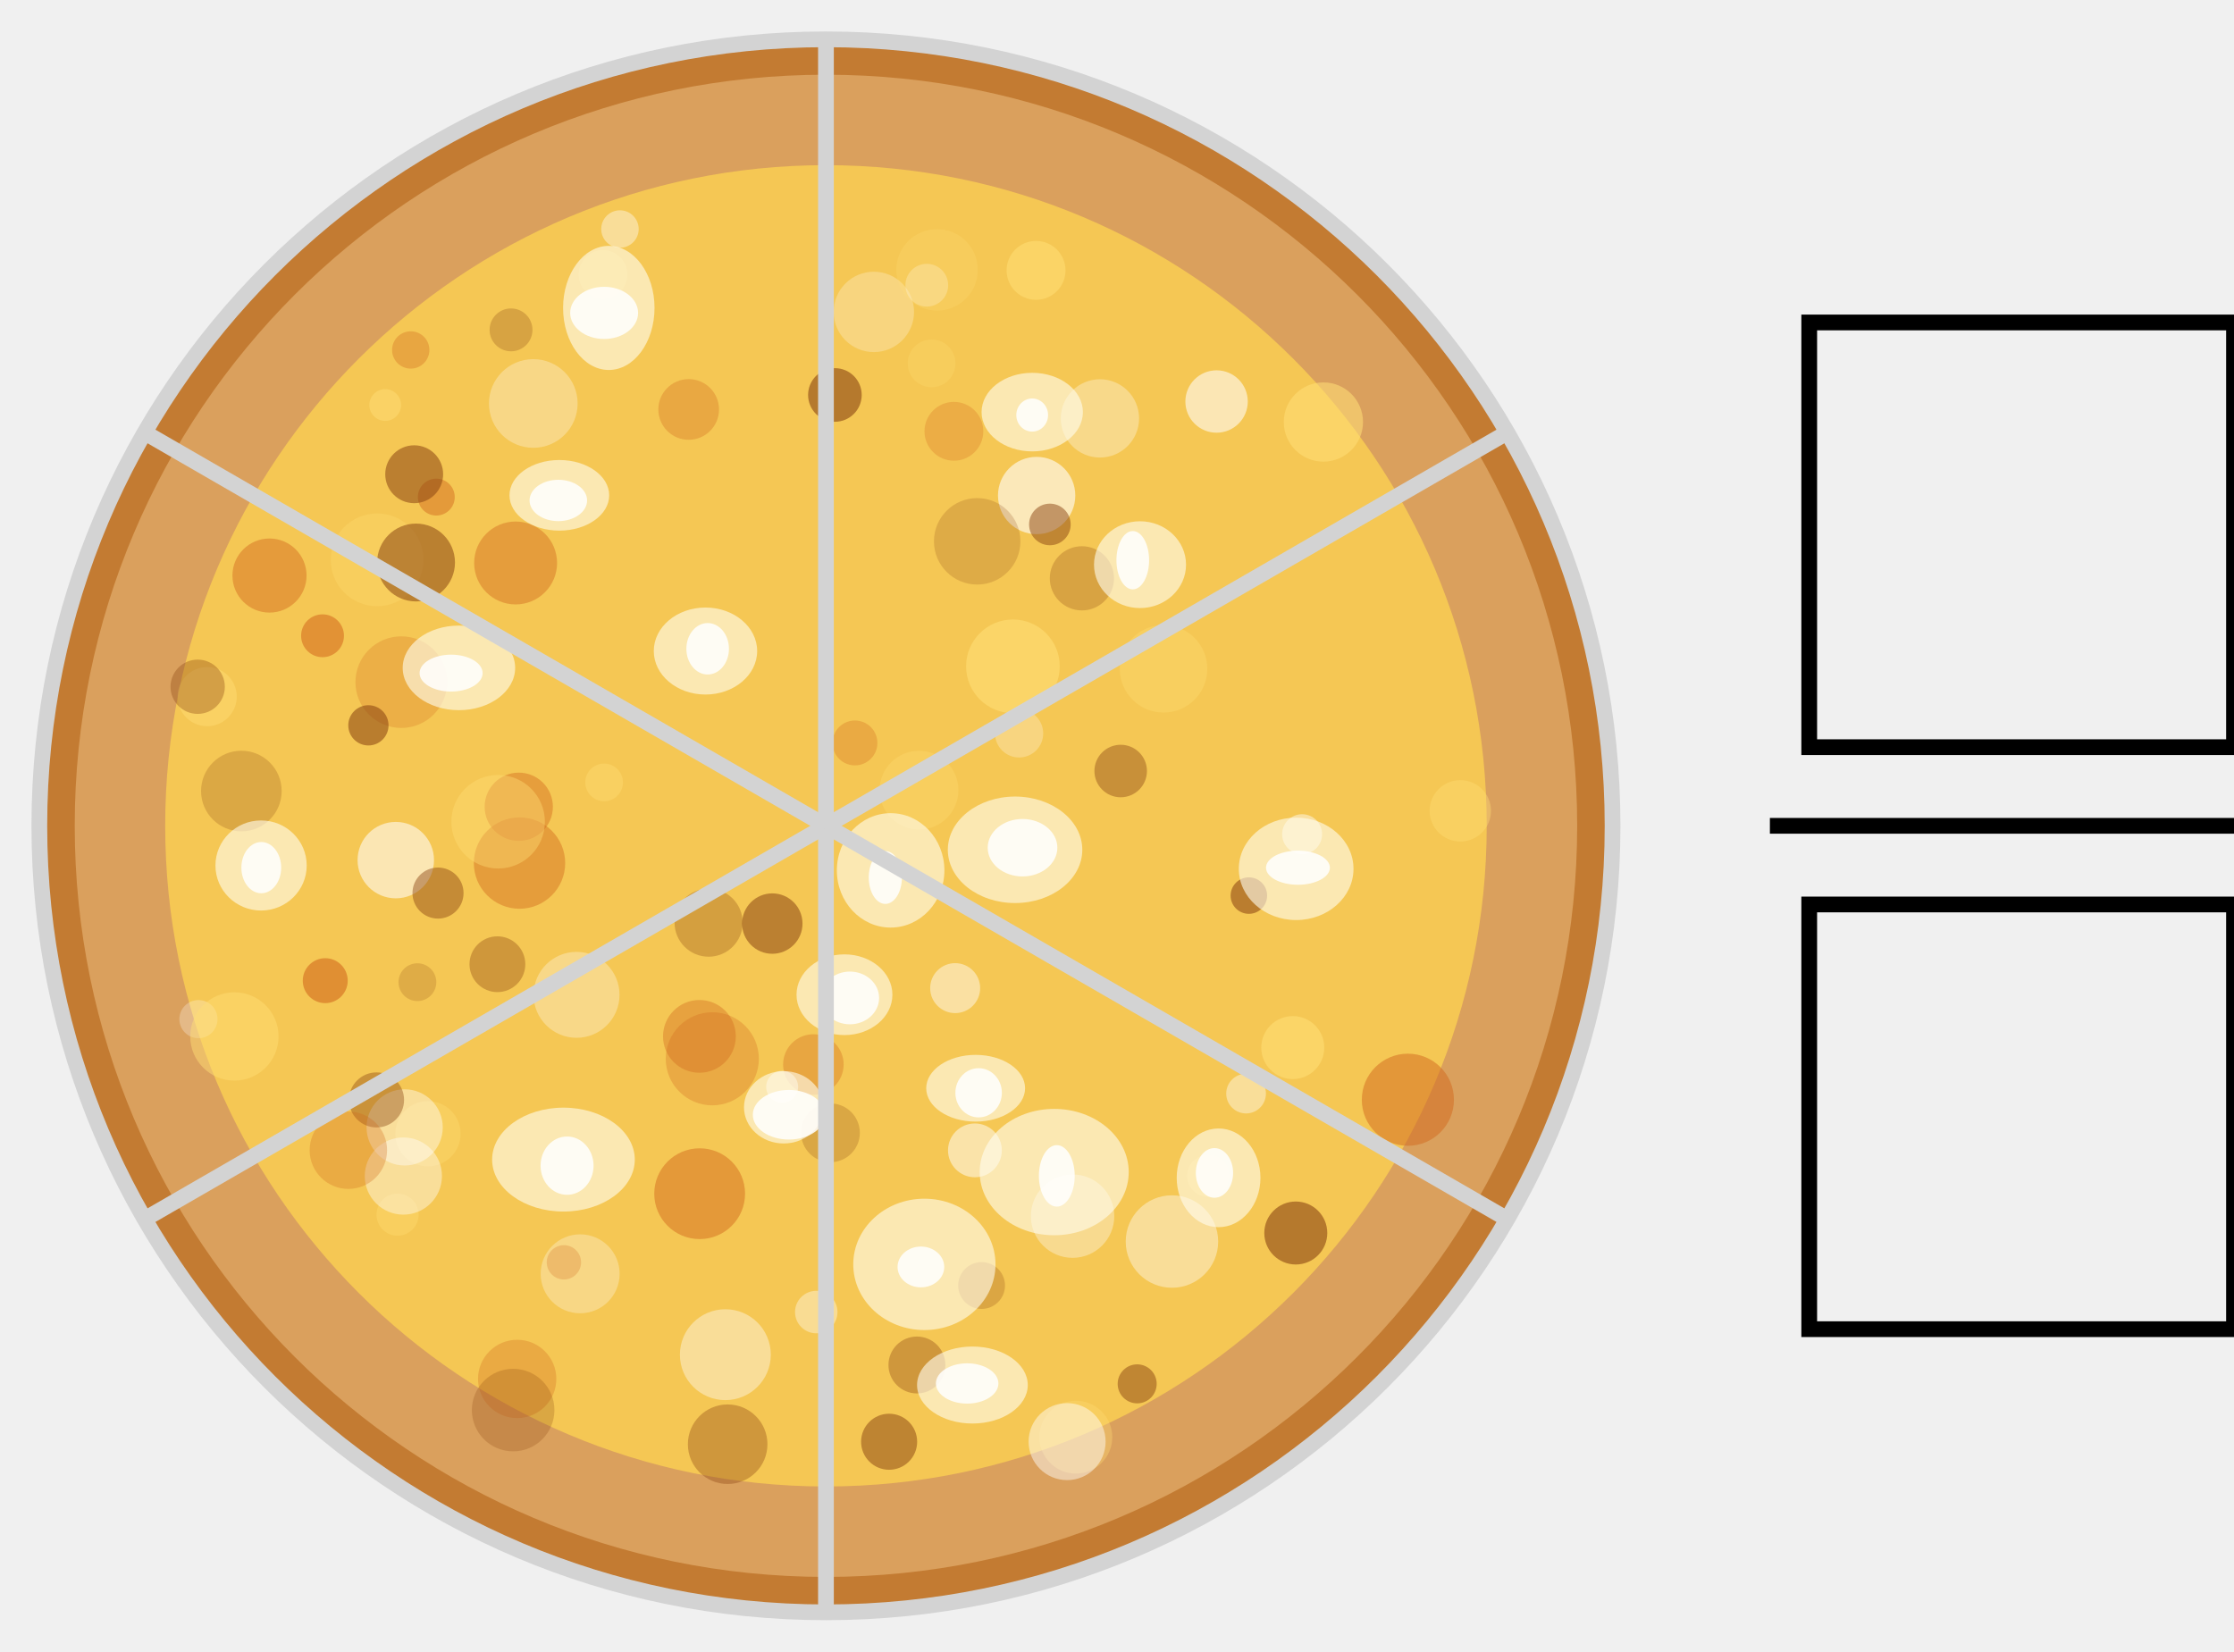
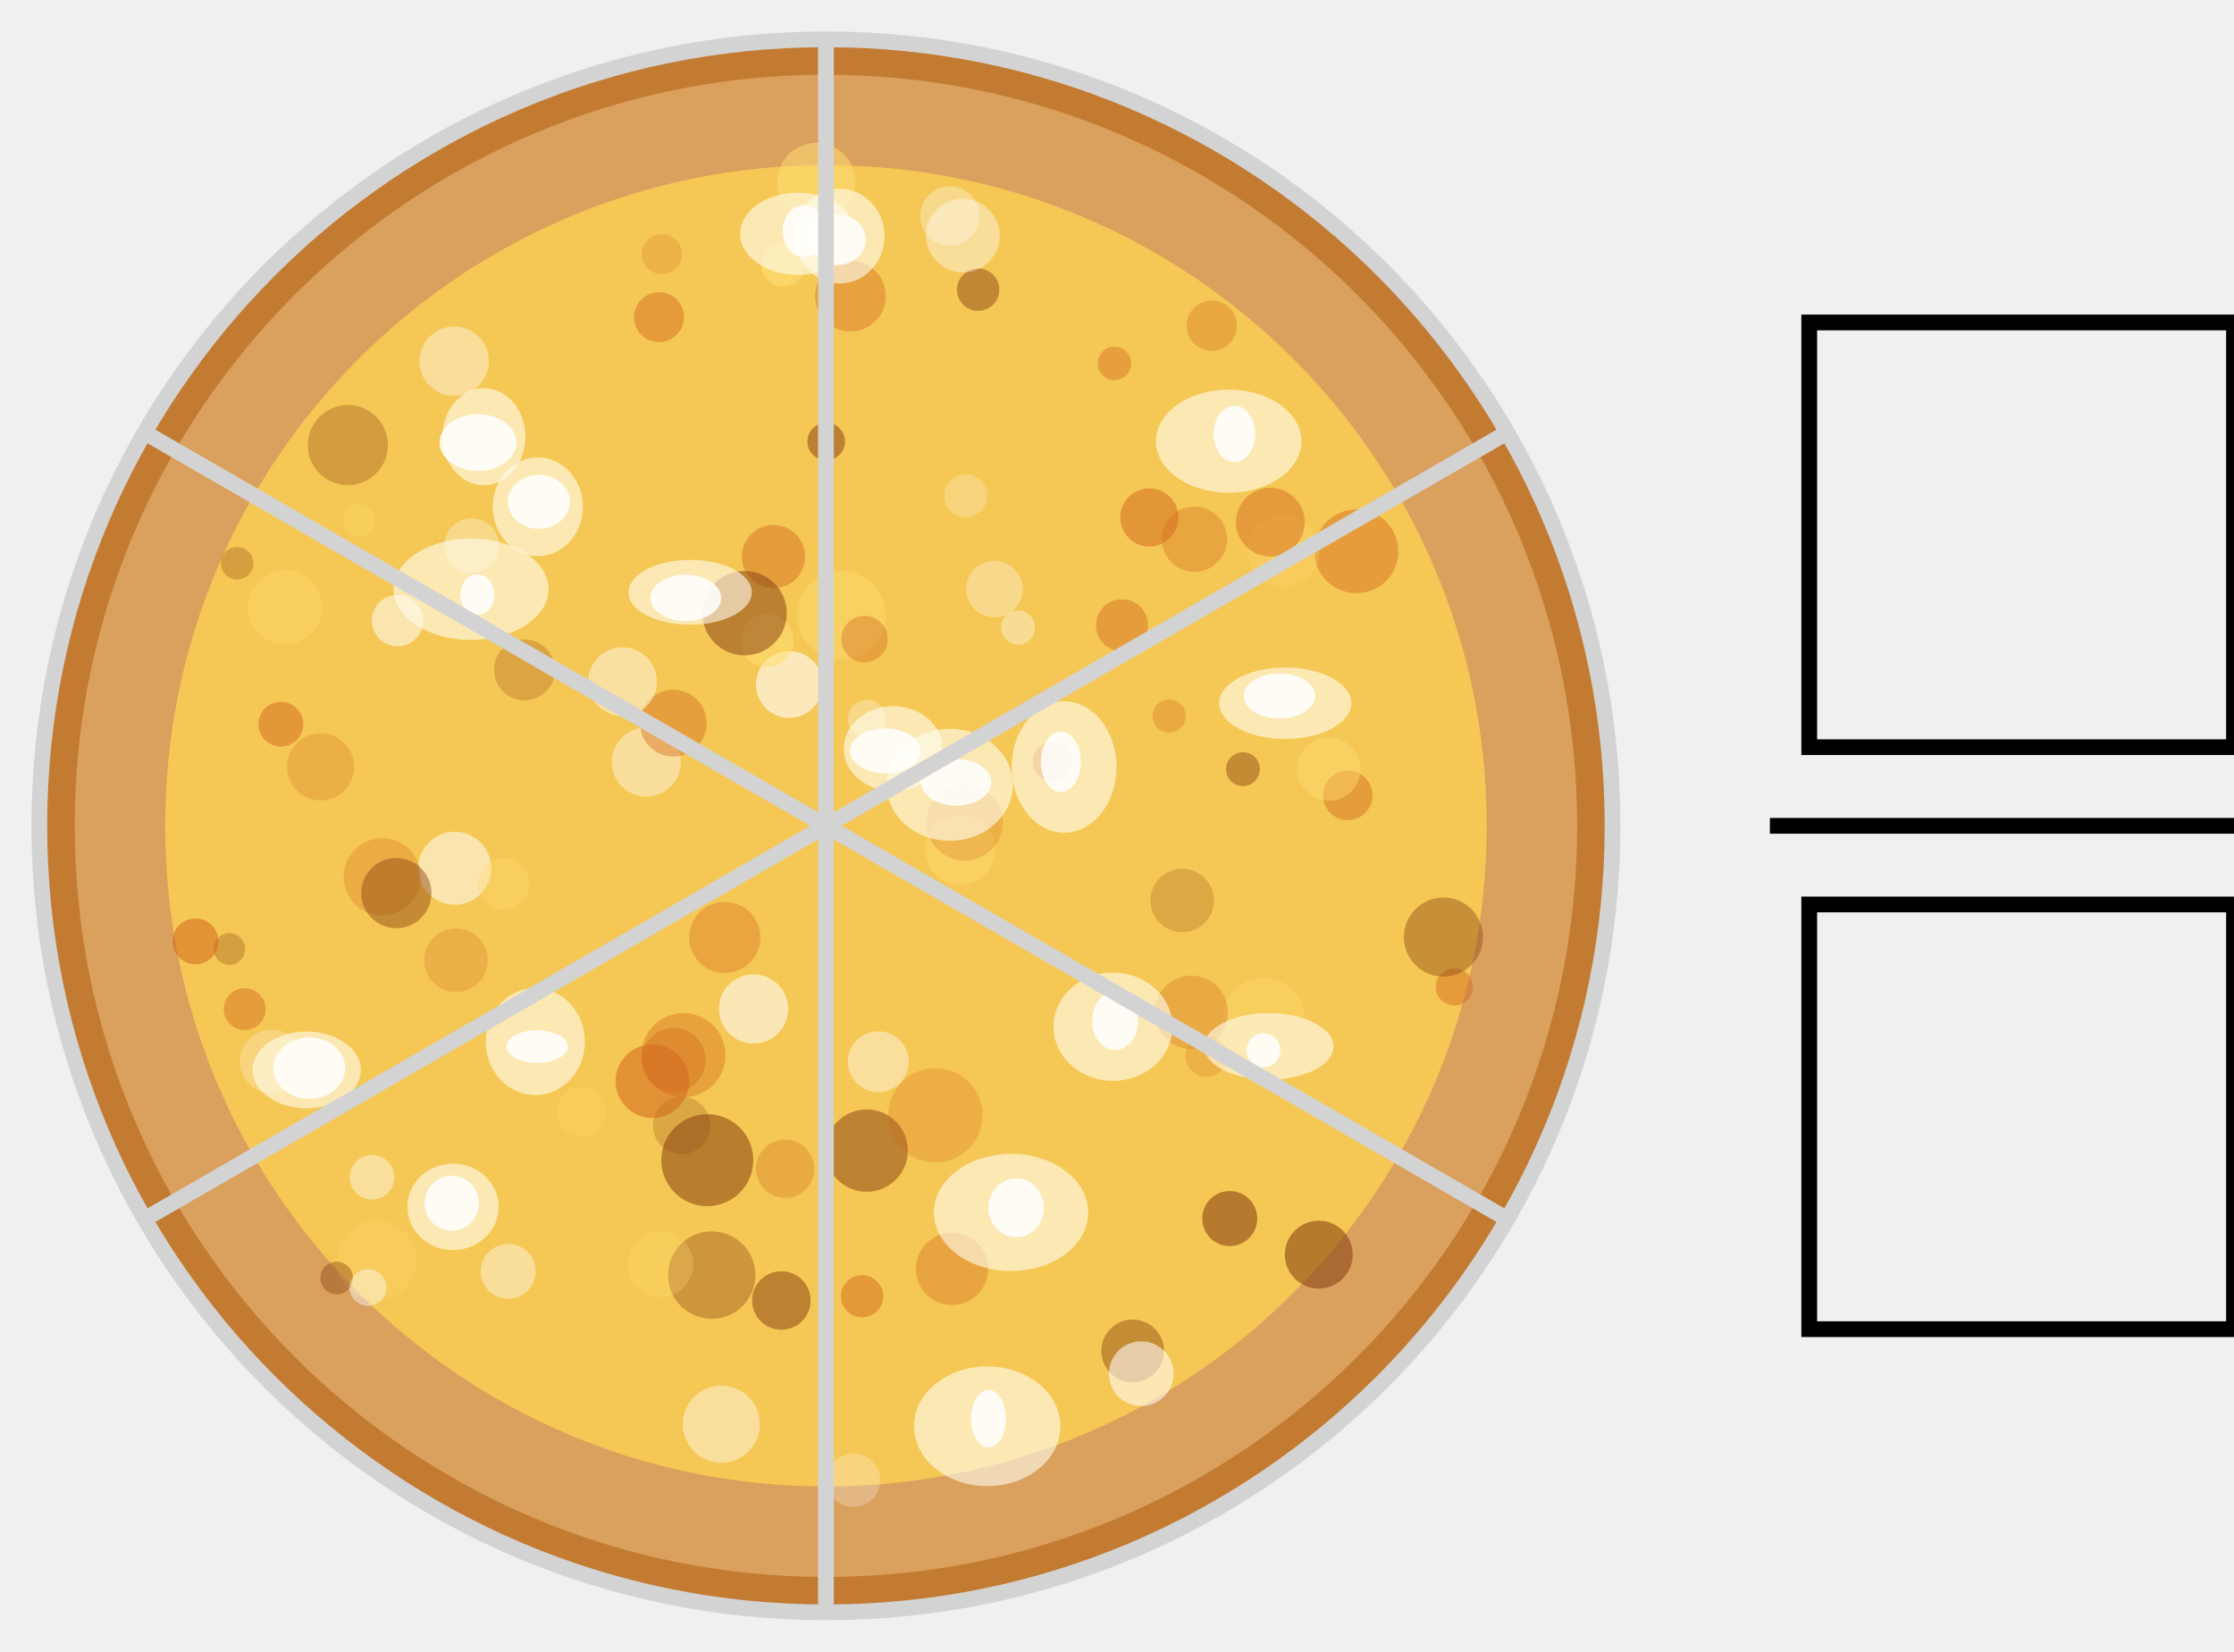
<svg xmlns="http://www.w3.org/2000/svg" xmlns:xlink="http://www.w3.org/1999/xlink" width="284.0" height="210" viewBox="0 0 284.0 210">
  <defs>
-     <clipPath id="clip-4501734480-4566542032">
+     <clipPath id="clip-4431676240-4496482256">
      <circle cx="105.0" cy="105.0" r="100" fill="none" />
    </clipPath>
  </defs>
  <g>
    <circle cx="105.0" cy="105.0" r="100" fill="#F5C754" />
-     <use xlink:href="#clip-4501734480-4566542032" />
-     <g clip-path="url(#clip-4501734480-4566542032)">
+     <use xlink:href="#clip-4431676240-4496482256" />
+     <g clip-path="url(#clip-4431676240-4496482256)">
      <circle cx="105.0" cy="105.0" r="92" stroke="#DAA05D" stroke-width="16" fill="none" />
      <circle cx="105.0" cy="105.0" r="98" stroke="#C37B32" stroke-width="5" fill="none" />
-       <circle cx="88.914" cy="131.771" r="4.626" fill="#D2691E" fill-opacity="0.379" />
-       <circle cx="144.565" cy="175.952" r="2.48" fill="#8B4513" fill-opacity="0.498" />
-       <circle cx="164.345" cy="133.197" r="4.005" fill="#FFDE75" fill-opacity="0.581" />
-       <circle cx="147.917" cy="85.035" r="5.564" fill="#FFDE75" fill-opacity="0.338" />
-       <circle cx="185.645" cy="103.093" r="3.899" fill="#FFDE75" fill-opacity="0.402" />
-       <circle cx="131.784" cy="63.004" r="4.915" fill="#FFFFFF" fill-opacity="0.589" />
-       <circle cx="67.795" cy="51.3" r="5.635" fill="#FFFFFF" fill-opacity="0.295" />
-       <circle cx="51.013" cy="86.732" r="5.825" fill="#D2691E" fill-opacity="0.251" />
-       <circle cx="124.225" cy="68.828" r="5.496" fill="#8B4513" fill-opacity="0.214" />
-       <circle cx="78.813" cy="29.12" r="2.38" fill="#FFFFFF" fill-opacity="0.401" />
-       <circle cx="165.533" cy="106.064" r="2.54" fill="#FFFFFF" fill-opacity="0.453" />
-       <circle cx="116.83" cy="100.468" r="5.009" fill="#FFDE75" fill-opacity="0.302" />
-       <circle cx="136.768" cy="182.731" r="4.631" fill="#FFDE75" fill-opacity="0.345" />
-       <circle cx="87.55" cy="52.06" r="3.857" fill="#D2691E" fill-opacity="0.335" />
-       <circle cx="111.089" cy="39.657" r="5.111" fill="#FFFFFF" fill-opacity="0.251" />
-       <circle cx="41.003" cy="80.835" r="2.724" fill="#D2691E" fill-opacity="0.558" />
-       <circle cx="50.315" cy="109.362" r="4.858" fill="#FFFFFF" fill-opacity="0.555" />
-       <circle cx="98.18" cy="117.43" r="3.84" fill="#8B4513" fill-opacity="0.541" />
-       <circle cx="66.043" cy="109.737" r="5.808" fill="#D2691E" fill-opacity="0.448" />
-       <circle cx="65.746" cy="175.326" r="4.978" fill="#D2691E" fill-opacity="0.307" />
-       <circle cx="164.728" cy="156.773" r="4.004" fill="#8B4513" fill-opacity="0.599" />
-       <circle cx="55.467" cy="63.205" r="2.344" fill="#D2691E" fill-opacity="0.478" />
-       <circle cx="92.212" cy="172.243" r="5.777" fill="#FFFFFF" fill-opacity="0.4" />
-       <circle cx="73.295" cy="126.49" r="5.463" fill="#FFFFFF" fill-opacity="0.303" />
-       <circle cx="137.538" cy="73.532" r="4.08" fill="#8B4513" fill-opacity="0.281" />
-       <circle cx="25.225" cy="129.579" r="2.423" fill="#FFFFFF" fill-opacity="0.26" />
-       <circle cx="158.409" cy="139.046" r="2.524" fill="#FFFFFF" fill-opacity="0.406" />
-       <circle cx="148.986" cy="157.857" r="5.877" fill="#FFFFFF" fill-opacity="0.4" />
-       <circle cx="119.125" cy="34.313" r="5.178" fill="#FFDE75" fill-opacity="0.239" />
-       <circle cx="178.978" cy="139.828" r="5.856" fill="#D2691E" fill-opacity="0.505" />
-       <circle cx="117.82" cy="36.263" r="2.718" fill="#FFFFFF" fill-opacity="0.228" />
-       <circle cx="116.564" cy="173.554" r="3.617" fill="#8B4513" fill-opacity="0.367" />
-       <circle cx="106.138" cy="50.218" r="3.409" fill="#8B4513" fill-opacity="0.594" />
-       <circle cx="90.084" cy="117.311" r="4.331" fill="#8B4513" fill-opacity="0.308" />
-       <circle cx="135.657" cy="183.297" r="4.895" fill="#FFFFFF" fill-opacity="0.46" />
-       <circle cx="123.938" cy="146.265" r="3.421" fill="#FFFFFF" fill-opacity="0.498" />
-       <circle cx="73.752" cy="161.961" r="5.019" fill="#FFFFFF" fill-opacity="0.288" />
-       <circle cx="76.66" cy="34.9" r="3.104" fill="#FFDE75" fill-opacity="0.346" />
-       <circle cx="92.504" cy="183.628" r="5.057" fill="#8B4513" fill-opacity="0.36" />
-       <circle cx="113.031" cy="183.313" r="3.563" fill="#8B4513" fill-opacity="0.514" />
-       <circle cx="76.798" cy="99.48" r="2.395" fill="#FFDE75" fill-opacity="0.408" />
-       <circle cx="47.939" cy="71.18" r="5.897" fill="#FFDE75" fill-opacity="0.283" />
-       <circle cx="124.787" cy="163.45" r="2.975" fill="#8B4513" fill-opacity="0.251" />
-       <circle cx="129.556" cy="93.25" r="3.062" fill="#FFFFFF" fill-opacity="0.259" />
-       <circle cx="105.572" cy="144.035" r="3.735" fill="#8B4513" fill-opacity="0.243" />
-       <circle cx="103.768" cy="166.824" r="2.699" fill="#FFFFFF" fill-opacity="0.368" />
-       <circle cx="158.764" cy="113.872" r="2.32" fill="#8B4513" fill-opacity="0.559" />
-       <circle cx="34.26" cy="73.179" r="4.711" fill="#D2691E" fill-opacity="0.466" />
-       <circle cx="65.949" cy="102.575" r="4.339" fill="#D2691E" fill-opacity="0.437" />
-       <circle cx="131.709" cy="34.378" r="3.743" fill="#FFDE75" fill-opacity="0.557" />
-       <circle cx="52.89" cy="71.521" r="4.95" fill="#8B4513" fill-opacity="0.544" />
-       <circle cx="108.685" cy="94.463" r="2.852" fill="#D2691E" fill-opacity="0.315" />
-       <circle cx="64.966" cy="41.943" r="2.724" fill="#8B4513" fill-opacity="0.279" />
-       <circle cx="133.467" cy="66.682" r="2.645" fill="#8B4513" fill-opacity="0.498" />
-       <circle cx="52.216" cy="44.497" r="2.371" fill="#D2691E" fill-opacity="0.348" />
-       <circle cx="29.796" cy="131.779" r="5.614" fill="#FFDE75" fill-opacity="0.481" />
-       <circle cx="53.063" cy="124.88" r="2.403" fill="#8B4513" fill-opacity="0.205" />
-       <circle cx="128.769" cy="84.72" r="5.954" fill="#FFDE75" fill-opacity="0.589" />
-       <circle cx="52.654" cy="60.298" r="3.68" fill="#8B4513" fill-opacity="0.552" />
-       <circle cx="142.469" cy="98.032" r="3.339" fill="#8B4513" fill-opacity="0.42" />
-       <circle cx="154.659" cy="51.051" r="3.967" fill="#FFFFFF" fill-opacity="0.562" />
-       <circle cx="103.402" cy="135.348" r="3.848" fill="#D2691E" fill-opacity="0.345" />
-       <circle cx="118.429" cy="46.201" r="3.033" fill="#FFDE75" fill-opacity="0.248" />
-       <circle cx="65.233" cy="179.287" r="5.248" fill="#8B4513" fill-opacity="0.247" />
-       <circle cx="153.589" cy="149.502" r="2.672" fill="#FFDE75" fill-opacity="0.377" />
-       <circle cx="54.405" cy="144.151" r="4.149" fill="#FFDE75" fill-opacity="0.335" />
-       <circle cx="51.443" cy="143.346" r="4.843" fill="#FFFFFF" fill-opacity="0.411" />
-       <circle cx="63.233" cy="122.598" r="3.547" fill="#8B4513" fill-opacity="0.366" />
-       <circle cx="65.548" cy="71.581" r="5.272" fill="#D2691E" fill-opacity="0.436" />
-       <circle cx="26.338" cy="88.575" r="3.759" fill="#FFDE75" fill-opacity="0.469" />
-       <circle cx="50.539" cy="154.439" r="2.675" fill="#FFDE75" fill-opacity="0.364" />
-       <circle cx="90.552" cy="134.622" r="5.918" fill="#D2691E" fill-opacity="0.303" />
-       <circle cx="88.945" cy="151.775" r="5.772" fill="#D2691E" fill-opacity="0.482" />
-       <circle cx="121.266" cy="54.838" r="3.739" fill="#D2691E" fill-opacity="0.271" />
-       <circle cx="47.868" cy="139.851" r="3.5" fill="#8B4513" fill-opacity="0.4" />
-       <circle cx="63.326" cy="104.482" r="5.944" fill="#FFDE75" fill-opacity="0.401" />
-       <circle cx="99.432" cy="138.19" r="2.03" fill="#FFFFFF" fill-opacity="0.43" />
-       <circle cx="51.278" cy="149.531" r="4.907" fill="#FFFFFF" fill-opacity="0.406" />
-       <circle cx="55.683" cy="113.551" r="3.246" fill="#8B4513" fill-opacity="0.457" />
-       <circle cx="48.97" cy="51.497" r="2.018" fill="#FFDE75" fill-opacity="0.507" />
-       <circle cx="46.834" cy="92.224" r="2.559" fill="#8B4513" fill-opacity="0.569" />
-       <circle cx="139.831" cy="53.198" r="4.977" fill="#FFFFFF" fill-opacity="0.315" />
-       <circle cx="136.352" cy="154.629" r="5.301" fill="#FFFFFF" fill-opacity="0.347" />
-       <circle cx="168.239" cy="53.659" r="5.037" fill="#FFDE75" fill-opacity="0.574" />
-       <circle cx="41.348" cy="124.688" r="2.857" fill="#D2691E" fill-opacity="0.592" />
-       <circle cx="44.287" cy="146.245" r="4.921" fill="#D2691E" fill-opacity="0.298" />
-       <circle cx="30.684" cy="100.576" r="5.123" fill="#8B4513" fill-opacity="0.246" />
-       <circle cx="71.687" cy="160.502" r="2.18" fill="#D2691E" fill-opacity="0.251" />
-       <circle cx="25.131" cy="87.319" r="3.451" fill="#8B4513" fill-opacity="0.352" />
-       <circle cx="121.426" cy="125.637" r="3.177" fill="#FFFFFF" fill-opacity="0.455" />
-       <ellipse cx="124.031" cy="138.366" rx="6.284" ry="4.243" fill="#FFFDF0" fill-opacity="0.6" />
-       <ellipse cx="124.409" cy="138.945" rx="2.955" ry="3.128" fill="#FFFFFF" fill-opacity="0.85" />
-       <ellipse cx="33.19" cy="110.044" rx="5.801" ry="5.727" fill="#FFFDF0" fill-opacity="0.6" />
-       <ellipse cx="33.216" cy="110.317" rx="2.53" ry="3.258" fill="#FFFFFF" fill-opacity="0.85" />
-       <ellipse cx="71.63" cy="147.439" rx="9.068" ry="6.606" fill="#FFFDF0" fill-opacity="0.6" />
-       <ellipse cx="72.089" cy="148.21" rx="3.369" ry="3.707" fill="#FFFFFF" fill-opacity="0.85" />
-       <ellipse cx="164.776" cy="110.471" rx="7.29" ry="6.511" fill="#FFFDF0" fill-opacity="0.6" />
-       <ellipse cx="165.003" cy="110.326" rx="4.061" ry="2.169" fill="#FFFFFF" fill-opacity="0.85" />
-       <ellipse cx="123.62" cy="176.102" rx="7.037" ry="4.895" fill="#FFFDF0" fill-opacity="0.6" />
-       <ellipse cx="122.95" cy="175.902" rx="3.974" ry="2.562" fill="#FFFFFF" fill-opacity="0.85" />
-       <ellipse cx="107.354" cy="126.475" rx="6.095" ry="5.132" fill="#FFFDF0" fill-opacity="0.6" />
-       <ellipse cx="108.044" cy="126.885" rx="3.714" ry="3.352" fill="#FFFFFF" fill-opacity="0.85" />
-       <ellipse cx="154.913" cy="149.757" rx="5.322" ry="6.275" fill="#FFFDF0" fill-opacity="0.6" />
-       <ellipse cx="154.391" cy="149.132" rx="2.372" ry="3.158" fill="#FFFFFF" fill-opacity="0.85" />
-       <ellipse cx="71.107" cy="62.978" rx="6.337" ry="4.489" fill="#FFFDF0" fill-opacity="0.6" />
-       <ellipse cx="70.978" cy="63.631" rx="3.658" ry="2.629" fill="#FFFFFF" fill-opacity="0.85" />
-       <ellipse cx="144.927" cy="71.796" rx="5.85" ry="5.519" fill="#FFFDF0" fill-opacity="0.6" />
-       <ellipse cx="144.006" cy="71.229" rx="2.077" ry="3.709" fill="#FFFFFF" fill-opacity="0.85" />
-       <ellipse cx="129.041" cy="108.049" rx="8.548" ry="6.771" fill="#FFFDF0" fill-opacity="0.6" />
-       <ellipse cx="129.991" cy="107.784" rx="4.427" ry="3.653" fill="#FFFFFF" fill-opacity="0.85" />
-       <ellipse cx="131.225" cy="52.398" rx="6.441" ry="4.996" fill="#FFFDF0" fill-opacity="0.6" />
-       <ellipse cx="131.219" cy="52.772" rx="2.02" ry="2.105" fill="#FFFFFF" fill-opacity="0.85" />
-       <ellipse cx="89.684" cy="82.777" rx="6.571" ry="5.531" fill="#FFFDF0" fill-opacity="0.6" />
-       <ellipse cx="89.963" cy="82.49" rx="2.706" ry="3.271" fill="#FFFFFF" fill-opacity="0.85" />
-       <ellipse cx="77.395" cy="39.152" rx="5.813" ry="7.89" fill="#FFFDF0" fill-opacity="0.6" />
-       <ellipse cx="76.802" cy="39.784" rx="4.317" ry="3.317" fill="#FFFFFF" fill-opacity="0.85" />
-       <ellipse cx="113.222" cy="110.665" rx="6.836" ry="7.273" fill="#FFFDF0" fill-opacity="0.6" />
-       <ellipse cx="112.55" cy="111.57" rx="2.109" ry="3.36" fill="#FFFFFF" fill-opacity="0.85" />
-       <ellipse cx="99.627" cy="140.791" rx="5.046" ry="4.599" fill="#FFFDF0" fill-opacity="0.6" />
-       <ellipse cx="100.29" cy="141.737" rx="4.587" ry="3.153" fill="#FFFFFF" fill-opacity="0.85" />
-       <ellipse cx="134.018" cy="149.025" rx="9.473" ry="8.032" fill="#FFFDF0" fill-opacity="0.6" />
-       <ellipse cx="134.348" cy="149.509" rx="2.277" ry="3.909" fill="#FFFFFF" fill-opacity="0.85" />
-       <ellipse cx="58.342" cy="84.918" rx="7.148" ry="5.379" fill="#FFFDF0" fill-opacity="0.6" />
-       <ellipse cx="57.348" cy="85.584" rx="4.007" ry="2.347" fill="#FFFFFF" fill-opacity="0.85" />
-       <ellipse cx="117.513" cy="160.761" rx="9.041" ry="8.351" fill="#FFFDF0" fill-opacity="0.6" />
-       <ellipse cx="117.071" cy="161.089" rx="2.967" ry="2.594" fill="#FFFFFF" fill-opacity="0.85" />
+       <circle cx="122.78" cy="63.047" r="2.737" fill="#FFFFFF" fill-opacity="0.23" />
+       <circle cx="57.729" cy="45.924" r="4.414" fill="#FFFFFF" fill-opacity="0.395" />
+       <circle cx="85.644" cy="134.768" r="4.072" fill="#D2691E" fill-opacity="0.386" />
+       <circle cx="122.055" cy="108.082" r="4.426" fill="#FFDE75" fill-opacity="0.437" />
+       <circle cx="148.627" cy="91.041" r="2.111" fill="#D2691E" fill-opacity="0.313" />
+       <circle cx="103.782" cy="23.146" r="4.984" fill="#FFDE75" fill-opacity="0.519" />
+       <circle cx="90.481" cy="162.123" r="5.558" fill="#8B4513" fill-opacity="0.374" />
+       <circle cx="98.328" cy="70.768" r="4.025" fill="#D2691E" fill-opacity="0.444" />
+       <circle cx="47.298" cy="149.681" r="2.842" fill="#FFFFFF" fill-opacity="0.418" />
+       <circle cx="156.332" cy="154.934" r="3.497" fill="#8B4513" fill-opacity="0.596" />
+       <circle cx="95.796" cy="128.285" r="4.4" fill="#FFFFFF" fill-opacity="0.563" />
+       <circle cx="129.421" cy="79.798" r="2.17" fill="#FFFFFF" fill-opacity="0.369" />
+       <circle cx="133.778" cy="96.837" r="2.461" fill="#D2691E" fill-opacity="0.513" />
+       <circle cx="30.145" cy="71.617" r="2.067" fill="#8B4513" fill-opacity="0.301" />
+       <circle cx="106.944" cy="78.225" r="5.628" fill="#FFDE75" fill-opacity="0.436" />
+       <circle cx="89.914" cy="147.51" r="5.848" fill="#8B4513" fill-opacity="0.567" />
+       <circle cx="100.339" cy="87.036" r="4.242" fill="#FFFFFF" fill-opacity="0.6" />
+       <circle cx="108.115" cy="37.647" r="4.495" fill="#D2691E" fill-opacity="0.41" />
+       <circle cx="47.861" cy="160.234" r="5.08" fill="#FFDE75" fill-opacity="0.24" />
+       <circle cx="82.16" cy="96.889" r="4.397" fill="#FFFFFF" fill-opacity="0.415" />
+       <circle cx="158.011" cy="97.795" r="2.153" fill="#8B4513" fill-opacity="0.464" />
+       <circle cx="154.044" cy="41.414" r="3.199" fill="#D2691E" fill-opacity="0.337" />
+       <circle cx="57.805" cy="110.397" r="4.644" fill="#FFFFFF" fill-opacity="0.528" />
+       <circle cx="42.803" cy="162.497" r="2.072" fill="#8B4513" fill-opacity="0.423" />
+       <circle cx="97.523" cy="81.457" r="3.37" fill="#FFDE75" fill-opacity="0.552" />
+       <circle cx="142.639" cy="79.509" r="3.311" fill="#D2691E" fill-opacity="0.447" />
+       <circle cx="48.595" cy="111.488" r="4.907" fill="#D2691E" fill-opacity="0.283" />
+       <circle cx="83.781" cy="40.324" r="3.174" fill="#D2691E" fill-opacity="0.476" />
+       <circle cx="105.027" cy="56.136" r="2.388" fill="#8B4513" fill-opacity="0.542" />
+       <circle cx="85.596" cy="91.944" r="4.242" fill="#D2691E" fill-opacity="0.422" />
+       <circle cx="150.284" cy="114.491" r="4.032" fill="#8B4513" fill-opacity="0.235" />
+       <circle cx="57.966" cy="122.089" r="4.047" fill="#D2691E" fill-opacity="0.269" />
+       <circle cx="121.025" cy="161.336" r="4.594" fill="#D2691E" fill-opacity="0.368" />
+       <circle cx="108.509" cy="188.218" r="3.405" fill="#FFFFFF" fill-opacity="0.242" />
+       <circle cx="91.693" cy="181.079" r="4.906" fill="#FFFFFF" fill-opacity="0.418" />
+       <circle cx="143.99" cy="171.762" r="3.985" fill="#8B4513" fill-opacity="0.451" />
+       <circle cx="171.338" cy="101.134" r="3.143" fill="#D2691E" fill-opacity="0.459" />
+       <circle cx="153.345" cy="134.296" r="2.625" fill="#D2691E" fill-opacity="0.23" />
+       <circle cx="94.657" cy="77.96" r="5.365" fill="#8B4513" fill-opacity="0.541" />
+       <circle cx="110.175" cy="146.295" r="5.235" fill="#8B4513" fill-opacity="0.525" />
+       <circle cx="86.655" cy="143.092" r="3.653" fill="#8B4513" fill-opacity="0.249" />
+       <circle cx="82.942" cy="137.467" r="4.68" fill="#D2691E" fill-opacity="0.574" />
+       <circle cx="172.438" cy="70.097" r="5.328" fill="#D2691E" fill-opacity="0.457" />
+       <circle cx="64.048" cy="112.379" r="3.268" fill="#FFDE75" fill-opacity="0.34" />
+       <circle cx="120.741" cy="27.457" r="3.762" fill="#FFFFFF" fill-opacity="0.322" />
+       <circle cx="50.529" cy="78.911" r="3.269" fill="#FFFFFF" fill-opacity="0.528" />
+       <circle cx="109.901" cy="81.251" r="2.955" fill="#D2691E" fill-opacity="0.393" />
+       <circle cx="126.423" cy="74.896" r="3.599" fill="#FFFFFF" fill-opacity="0.327" />
+       <circle cx="110.222" cy="91.409" r="2.43" fill="#FFFFFF" fill-opacity="0.296" />
+       <circle cx="50.386" cy="113.554" r="4.462" fill="#8B4513" fill-opacity="0.466" />
+       <circle cx="66.681" cy="85.173" r="3.873" fill="#8B4513" fill-opacity="0.26" />
+       <circle cx="99.57" cy="33.695" r="2.758" fill="#FFDE75" fill-opacity="0.566" />
+       <circle cx="168.939" cy="97.796" r="4.021" fill="#FFDE75" fill-opacity="0.41" />
+       <circle cx="184.882" cy="125.474" r="2.363" fill="#D2691E" fill-opacity="0.475" />
+       <circle cx="122.63" cy="104.586" r="4.846" fill="#D2691E" fill-opacity="0.257" />
+       <circle cx="86.881" cy="134.162" r="5.345" fill="#D2691E" fill-opacity="0.391" />
+       <circle cx="163.139" cy="70.082" r="4.548" fill="#FFDE75" fill-opacity="0.26" />
+       <circle cx="36.243" cy="77.217" r="4.737" fill="#FFDE75" fill-opacity="0.335" />
+       <circle cx="161.495" cy="66.388" r="4.369" fill="#D2691E" fill-opacity="0.455" />
+       <circle cx="35.703" cy="92.076" r="2.846" fill="#D2691E" fill-opacity="0.502" />
+       <circle cx="151.847" cy="68.552" r="4.153" fill="#D2691E" fill-opacity="0.345" />
+       <circle cx="145.086" cy="174.659" r="4.116" fill="#FFFFFF" fill-opacity="0.56" />
+       <circle cx="146.116" cy="65.794" r="3.701" fill="#D2691E" fill-opacity="0.518" />
+       <circle cx="160.654" cy="129.536" r="5.221" fill="#FFDE75" fill-opacity="0.34" />
+       <circle cx="167.649" cy="159.521" r="4.314" fill="#8B4513" fill-opacity="0.593" />
+       <circle cx="44.223" cy="56.593" r="5.091" fill="#8B4513" fill-opacity="0.326" />
+       <circle cx="83.947" cy="160.743" r="4.185" fill="#FFDE75" fill-opacity="0.249" />
+       <circle cx="34.552" cy="134.981" r="4.058" fill="#FFFFFF" fill-opacity="0.242" />
+       <circle cx="99.332" cy="165.35" r="3.716" fill="#8B4513" fill-opacity="0.538" />
+       <circle cx="29.164" cy="120.664" r="2.01" fill="#8B4513" fill-opacity="0.308" />
+       <circle cx="59.96" cy="69.396" r="3.488" fill="#FFFFFF" fill-opacity="0.32" />
+       <circle cx="45.635" cy="66.186" r="2.083" fill="#FFDE75" fill-opacity="0.245" />
+       <circle cx="92.138" cy="119.196" r="4.52" fill="#D2691E" fill-opacity="0.354" />
+       <circle cx="109.592" cy="164.819" r="2.684" fill="#D2691E" fill-opacity="0.482" />
+       <circle cx="24.851" cy="119.693" r="2.916" fill="#D2691E" fill-opacity="0.55" />
+       <circle cx="151.444" cy="128.709" r="4.654" fill="#D2691E" fill-opacity="0.316" />
+       <circle cx="183.496" cy="119.144" r="5.027" fill="#8B4513" fill-opacity="0.422" />
+       <circle cx="31.11" cy="128.304" r="2.666" fill="#D2691E" fill-opacity="0.446" />
+       <circle cx="84.139" cy="32.309" r="2.545" fill="#D2691E" fill-opacity="0.215" />
+       <circle cx="99.808" cy="148.601" r="3.704" fill="#D2691E" fill-opacity="0.305" />
+       <circle cx="124.346" cy="36.83" r="2.692" fill="#8B4513" fill-opacity="0.491" />
+       <circle cx="46.784" cy="163.707" r="2.338" fill="#FFFFFF" fill-opacity="0.412" />
+       <circle cx="40.757" cy="97.506" r="4.26" fill="#D2691E" fill-opacity="0.269" />
+       <circle cx="118.911" cy="141.812" r="5.993" fill="#D2691E" fill-opacity="0.262" />
+       <circle cx="73.882" cy="141.339" r="3.122" fill="#FFDE75" fill-opacity="0.22" />
+       <circle cx="111.66" cy="134.993" r="3.87" fill="#FFFFFF" fill-opacity="0.42" />
+       <circle cx="141.671" cy="46.205" r="2.125" fill="#D2691E" fill-opacity="0.424" />
+       <circle cx="122.406" cy="29.95" r="4.686" fill="#FFFFFF" fill-opacity="0.41" />
+       <circle cx="64.608" cy="161.644" r="3.495" fill="#FFFFFF" fill-opacity="0.405" />
+       <circle cx="79.138" cy="86.672" r="4.37" fill="#FFFFFF" fill-opacity="0.448" />
+       <ellipse cx="135.28" cy="97.524" rx="6.663" ry="8.357" fill="#FFFDF0" fill-opacity="0.6" />
+       <ellipse cx="134.861" cy="96.868" rx="2.54" ry="3.854" fill="#FFFFFF" fill-opacity="0.85" />
+       <ellipse cx="57.59" cy="153.448" rx="5.807" ry="5.496" fill="#FFFDF0" fill-opacity="0.6" />
+       <ellipse cx="57.428" cy="152.988" rx="3.458" ry="3.504" fill="#FFFFFF" fill-opacity="0.85" />
+       <ellipse cx="59.888" cy="74.922" rx="9.854" ry="6.447" fill="#FFFDF0" fill-opacity="0.6" />
+       <ellipse cx="60.685" cy="75.605" rx="2.171" ry="2.567" fill="#FFFFFF" fill-opacity="0.85" />
+       <ellipse cx="106.742" cy="30.015" rx="5.708" ry="6.02" fill="#FFFDF0" fill-opacity="0.6" />
+       <ellipse cx="106.462" cy="30.475" rx="3.603" ry="3.22" fill="#FFFFFF" fill-opacity="0.85" />
+       <ellipse cx="120.731" cy="99.785" rx="8.038" ry="7.116" fill="#FFFDF0" fill-opacity="0.6" />
+       <ellipse cx="121.551" cy="99.468" rx="4.477" ry="2.964" fill="#FFFFFF" fill-opacity="0.85" />
+       <ellipse cx="141.49" cy="130.548" rx="7.567" ry="6.88" fill="#FFFDF0" fill-opacity="0.6" />
+       <ellipse cx="141.758" cy="129.791" rx="2.922" ry="3.727" fill="#FFFFFF" fill-opacity="0.85" />
+       <ellipse cx="101.423" cy="29.726" rx="7.335" ry="5.229" fill="#FFFDF0" fill-opacity="0.6" />
+       <ellipse cx="102.206" cy="29.381" rx="2.731" ry="3.29" fill="#FFFFFF" fill-opacity="0.85" />
+       <ellipse cx="87.734" cy="75.311" rx="7.842" ry="4.126" fill="#FFFDF0" fill-opacity="0.6" />
+       <ellipse cx="87.182" cy="76.019" rx="4.497" ry="2.956" fill="#FFFFFF" fill-opacity="0.85" />
+       <ellipse cx="125.498" cy="181.342" rx="9.31" ry="7.61" fill="#FFFDF0" fill-opacity="0.6" />
+       <ellipse cx="125.665" cy="180.394" rx="2.216" ry="3.661" fill="#FFFFFF" fill-opacity="0.85" />
+       <ellipse cx="161.3" cy="133.048" rx="8.227" ry="4.234" fill="#FFFDF0" fill-opacity="0.6" />
+       <ellipse cx="160.616" cy="133.548" rx="2.146" ry="2.178" fill="#FFFFFF" fill-opacity="0.85" />
+       <ellipse cx="68.053" cy="132.441" rx="6.304" ry="6.806" fill="#FFFDF0" fill-opacity="0.6" />
+       <ellipse cx="68.277" cy="133.076" rx="3.928" ry="2.073" fill="#FFFFFF" fill-opacity="0.85" />
+       <ellipse cx="113.539" cy="95.19" rx="6.279" ry="5.408" fill="#FFFDF0" fill-opacity="0.6" />
+       <ellipse cx="112.546" cy="95.462" rx="4.504" ry="2.856" fill="#FFFFFF" fill-opacity="0.85" />
+       <ellipse cx="68.372" cy="64.435" rx="5.735" ry="6.28" fill="#FFFDF0" fill-opacity="0.6" />
+       <ellipse cx="68.51" cy="63.806" rx="3.949" ry="3.437" fill="#FFFFFF" fill-opacity="0.85" />
+       <ellipse cx="163.389" cy="89.413" rx="8.403" ry="4.545" fill="#FFFDF0" fill-opacity="0.6" />
+       <ellipse cx="162.66" cy="88.486" rx="4.538" ry="2.861" fill="#FFFFFF" fill-opacity="0.85" />
+       <ellipse cx="128.531" cy="154.161" rx="9.814" ry="7.45" fill="#FFFDF0" fill-opacity="0.6" />
+       <ellipse cx="129.192" cy="153.578" rx="3.534" ry="3.74" fill="#FFFFFF" fill-opacity="0.85" />
+       <ellipse cx="38.991" cy="136.035" rx="6.882" ry="4.884" fill="#FFFDF0" fill-opacity="0.6" />
+       <ellipse cx="39.323" cy="135.812" rx="4.569" ry="3.902" fill="#FFFFFF" fill-opacity="0.85" />
+       <ellipse cx="61.518" cy="55.526" rx="5.275" ry="6.173" fill="#FFFDF0" fill-opacity="0.6" />
+       <ellipse cx="60.77" cy="56.273" rx="4.888" ry="3.608" fill="#FFFFFF" fill-opacity="0.85" />
+       <ellipse cx="156.202" cy="56.097" rx="9.257" ry="6.561" fill="#FFFDF0" fill-opacity="0.6" />
+       <ellipse cx="156.929" cy="55.181" rx="2.656" ry="3.594" fill="#FFFFFF" fill-opacity="0.85" />
    </g>
    <path d="M105.0,105.0 L105.0,5.0" stroke="lightgray" stroke-width="2" />
    <path d="M105.0,105.0 L191.603,55" stroke="lightgray" stroke-width="2" />
    <path d="M105.0,105.0 L191.603,155.0" stroke="lightgray" stroke-width="2" />
    <path d="M105.0,105.0 L105.0,205.0" stroke="lightgray" stroke-width="2" />
    <path d="M105.0,105.0 L18.397,155.0" stroke="lightgray" stroke-width="2" />
    <path d="M105.0,105.0 L18.397,55" stroke="lightgray" stroke-width="2" />
    <circle cx="105.0" cy="105.0" r="100" fill="none" stroke="lightgray" stroke-width="2" />
    <rect x="230.0" y="41.0" width="54.0" height="54.0" fill="none" stroke="black" stroke-width="2" />
    <rect x="230.0" y="115.0" width="54.0" height="54.0" fill="none" stroke="black" stroke-width="2" />
    <path d="M225.0,105.0 L289.0,105.0" stroke="black" stroke-width="2" />
  </g>
</svg>
